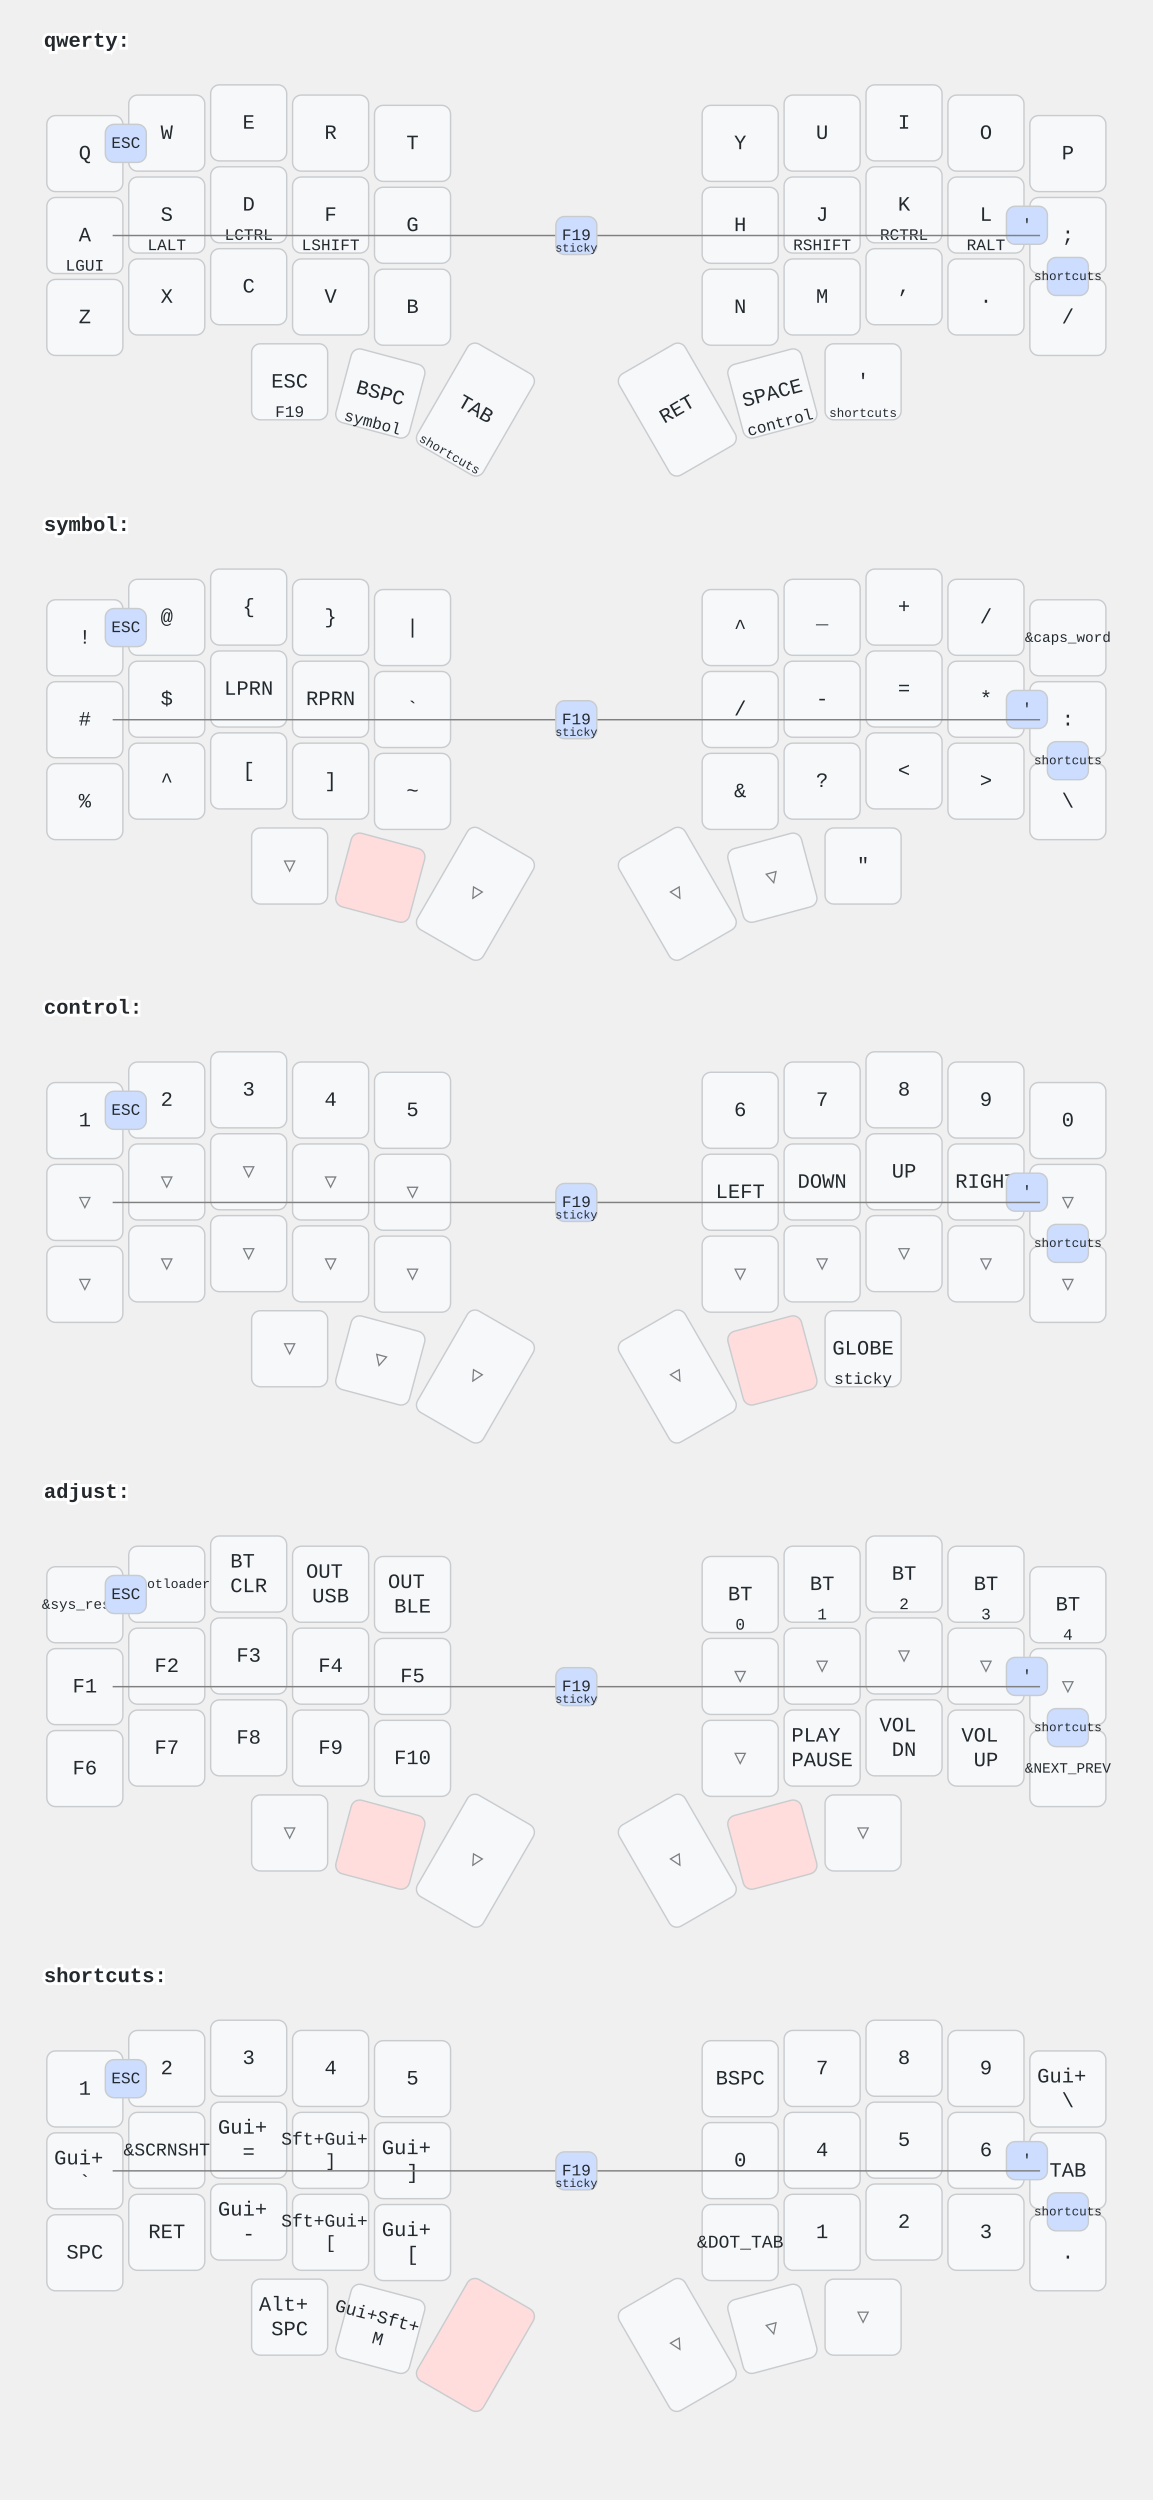
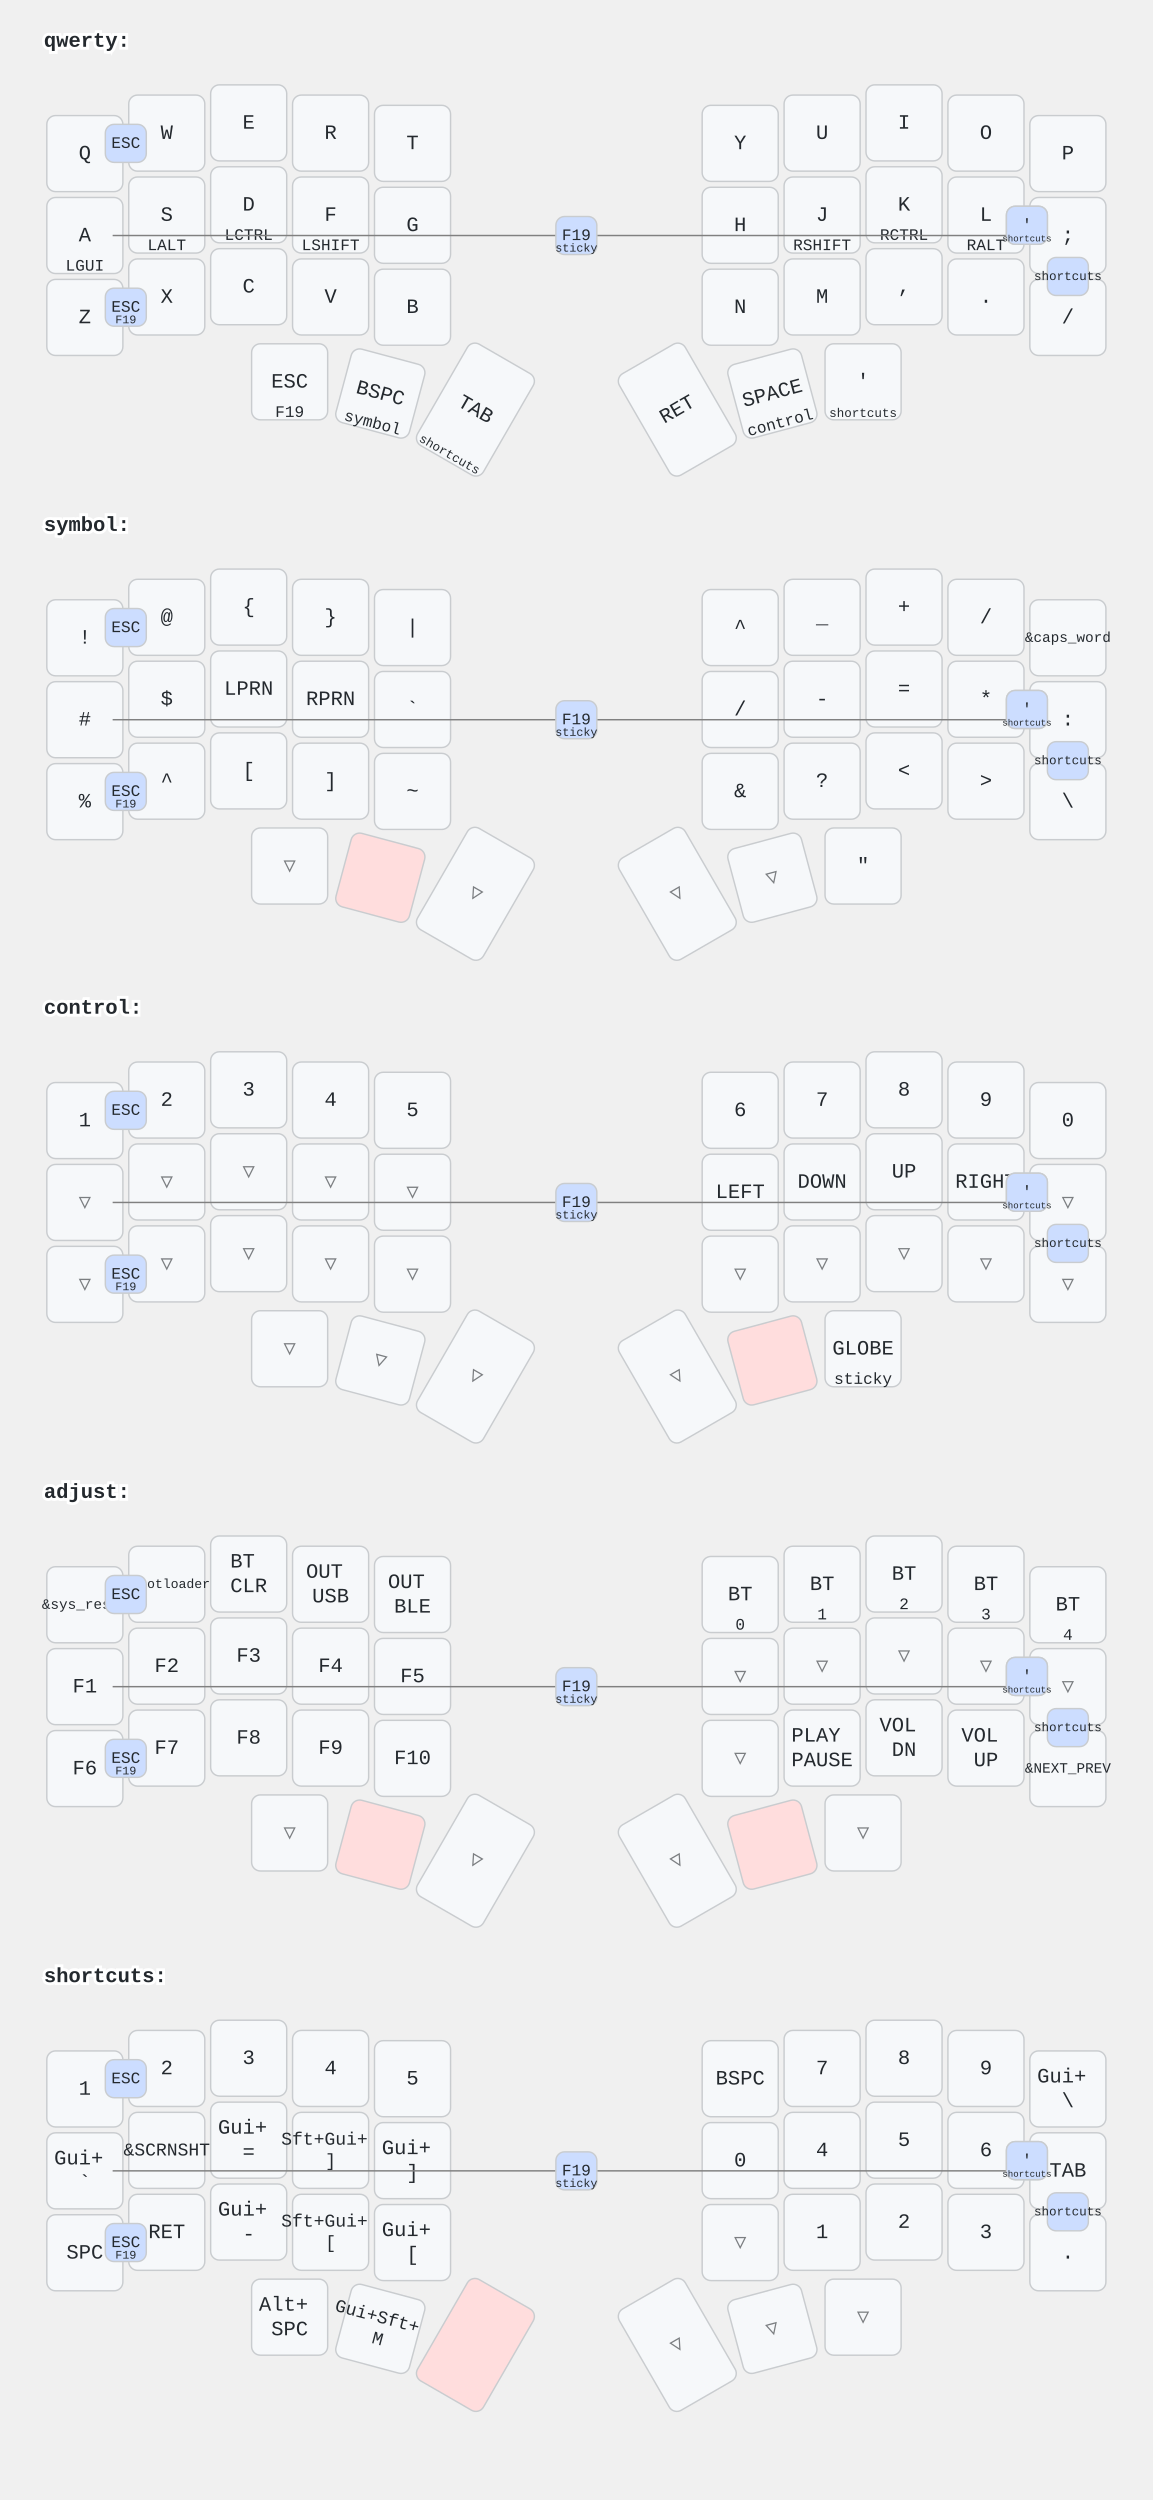
<svg xmlns="http://www.w3.org/2000/svg" width="788" height="1709" viewBox="0 0 788 1709" class="keymap">
  <style>/* inherit to force styles through use tags */
svg path {
    fill: inherit;
}

/* font and background color specifications */
svg.keymap {
    font-family: SFMono-Regular,Consolas,Liberation Mono,Menlo,monospace;
    font-size: 14px;
    font-kerning: normal;
    text-rendering: optimizeLegibility;
    fill: #24292e;
}

/* default key styling */
rect.key {
    fill: #f6f8fa;
}

rect.key, rect.combo {
    stroke: #c9cccf;
    stroke-width: 1;
}

/* default key side styling, only used is draw_key_sides is set */
rect.side {
    filter: brightness(90%);
}

/* color accent for combo boxes */
rect.combo, rect.combo-separate {
    fill: #cdf;
}

/* color accent for held keys */
rect.held, rect.combo.held {
    fill: #fdd;
}

/* color accent for ghost (optional) keys */
rect.ghost, rect.combo.ghost {
    stroke-dasharray: 4, 4;
    stroke-width: 2;
}

text {
    text-anchor: middle;
    dominant-baseline: middle;
}

/* styling for layer labels */
text.label {
    font-weight: bold;
    text-anchor: start;
    stroke: white;
    stroke-width: 4;
    paint-order: stroke;
}

/* styling for optional footer */
text.footer {
    text-anchor: end;
    dominant-baseline: auto;
    stroke: white;
    stroke-width: 4;
    paint-order: stroke;
}

/* styling for combo tap, and key hold/shifted label text */
text.combo, text.hold, text.shifted {
    font-size: 11px;
}

text.hold {
    text-anchor: middle;
    dominant-baseline: auto;
}

text.shifted {
    text-anchor: middle;
    dominant-baseline: hanging;
}

/* styling for hold/shifted label text in combo box */
text.combo.hold, text.combo.shifted {
    font-size: 8px;
}

/* lighter symbol for transparent keys */
text.trans {
    fill: #7b7e81;
}

/* styling for combo dendrons */
path.combo {
    stroke-width: 1;
    stroke: gray;
    fill: none;
}

/* Start Tabler Icons Cleanup */
/* cannot use height/width with glyphs */
.icon-tabler &gt; path {
    fill: inherit;
    stroke: inherit;
    stroke-width: 2;
}
/* hide tabler's default box */
.icon-tabler &gt; path[stroke="none"][fill="none"] {
    visibility: hidden;
}
/* End Tabler Icons Cleanup */
</style>
  <g transform="translate(30, 0)" class="layer-qwerty">
    <text x="0" y="28" class="label">qwerty:</text>
    <g transform="translate(0, 56)">
      <g transform="translate(28, 49)" class="key keypos-0">
        <rect rx="6" ry="6" x="-26" y="-26" width="52" height="52" class="key" />
        <text x="0" y="0" class="key tap">Q</text>
      </g>
      <g transform="translate(84, 35)" class="key keypos-1">
        <rect rx="6" ry="6" x="-26" y="-26" width="52" height="52" class="key" />
        <text x="0" y="0" class="key tap">W</text>
      </g>
      <g transform="translate(140, 28)" class="key keypos-2">
        <rect rx="6" ry="6" x="-26" y="-26" width="52" height="52" class="key" />
        <text x="0" y="0" class="key tap">E</text>
      </g>
      <g transform="translate(196, 35)" class="key keypos-3">
        <rect rx="6" ry="6" x="-26" y="-26" width="52" height="52" class="key" />
        <text x="0" y="0" class="key tap">R</text>
      </g>
      <g transform="translate(252, 42)" class="key keypos-4">
        <rect rx="6" ry="6" x="-26" y="-26" width="52" height="52" class="key" />
        <text x="0" y="0" class="key tap">T</text>
      </g>
      <g transform="translate(476, 42)" class="key keypos-5">
        <rect rx="6" ry="6" x="-26" y="-26" width="52" height="52" class="key" />
        <text x="0" y="0" class="key tap">Y</text>
      </g>
      <g transform="translate(532, 35)" class="key keypos-6">
        <rect rx="6" ry="6" x="-26" y="-26" width="52" height="52" class="key" />
        <text x="0" y="0" class="key tap">U</text>
      </g>
      <g transform="translate(588, 28)" class="key keypos-7">
        <rect rx="6" ry="6" x="-26" y="-26" width="52" height="52" class="key" />
        <text x="0" y="0" class="key tap">I</text>
      </g>
      <g transform="translate(644, 35)" class="key keypos-8">
        <rect rx="6" ry="6" x="-26" y="-26" width="52" height="52" class="key" />
        <text x="0" y="0" class="key tap">O</text>
      </g>
      <g transform="translate(700, 49)" class="key keypos-9">
        <rect rx="6" ry="6" x="-26" y="-26" width="52" height="52" class="key" />
        <text x="0" y="0" class="key tap">P</text>
      </g>
      <g transform="translate(28, 105)" class="key keypos-10">
        <rect rx="6" ry="6" x="-26" y="-26" width="52" height="52" class="key" />
        <text x="0" y="0" class="key tap">A</text>
        <text x="0" y="24" class="key hold">LGUI</text>
      </g>
      <g transform="translate(84, 91)" class="key keypos-11">
        <rect rx="6" ry="6" x="-26" y="-26" width="52" height="52" class="key" />
        <text x="0" y="0" class="key tap">S</text>
        <text x="0" y="24" class="key hold">LALT</text>
      </g>
      <g transform="translate(140, 84)" class="key keypos-12">
        <rect rx="6" ry="6" x="-26" y="-26" width="52" height="52" class="key" />
        <text x="0" y="0" class="key tap">D</text>
        <text x="0" y="24" class="key hold">LCTRL</text>
      </g>
      <g transform="translate(196, 91)" class="key keypos-13">
        <rect rx="6" ry="6" x="-26" y="-26" width="52" height="52" class="key" />
        <text x="0" y="0" class="key tap">F</text>
        <text x="0" y="24" class="key hold">LSHIFT</text>
      </g>
      <g transform="translate(252, 98)" class="key keypos-14">
        <rect rx="6" ry="6" x="-26" y="-26" width="52" height="52" class="key" />
        <text x="0" y="0" class="key tap">G</text>
      </g>
      <g transform="translate(476, 98)" class="key keypos-15">
        <rect rx="6" ry="6" x="-26" y="-26" width="52" height="52" class="key" />
        <text x="0" y="0" class="key tap">H</text>
      </g>
      <g transform="translate(532, 91)" class="key keypos-16">
        <rect rx="6" ry="6" x="-26" y="-26" width="52" height="52" class="key" />
        <text x="0" y="0" class="key tap">J</text>
        <text x="0" y="24" class="key hold">RSHIFT</text>
      </g>
      <g transform="translate(588, 84)" class="key keypos-17">
        <rect rx="6" ry="6" x="-26" y="-26" width="52" height="52" class="key" />
        <text x="0" y="0" class="key tap">K</text>
        <text x="0" y="24" class="key hold">RCTRL</text>
      </g>
      <g transform="translate(644, 91)" class="key keypos-18">
        <rect rx="6" ry="6" x="-26" y="-26" width="52" height="52" class="key" />
        <text x="0" y="0" class="key tap">L</text>
        <text x="0" y="24" class="key hold">RALT</text>
      </g>
      <g transform="translate(700, 105)" class="key keypos-19">
        <rect rx="6" ry="6" x="-26" y="-26" width="52" height="52" class="key" />
        <text x="0" y="0" class="key tap">;</text>
        <text x="0" y="24" class="key hold">RGUI</text>
      </g>
      <g transform="translate(28, 161)" class="key keypos-20">
        <rect rx="6" ry="6" x="-26" y="-26" width="52" height="52" class="key" />
        <text x="0" y="0" class="key tap">Z</text>
      </g>
      <g transform="translate(84, 147)" class="key keypos-21">
        <rect rx="6" ry="6" x="-26" y="-26" width="52" height="52" class="key" />
        <text x="0" y="0" class="key tap">X</text>
      </g>
      <g transform="translate(140, 140)" class="key keypos-22">
        <rect rx="6" ry="6" x="-26" y="-26" width="52" height="52" class="key" />
        <text x="0" y="0" class="key tap">C</text>
      </g>
      <g transform="translate(196, 147)" class="key keypos-23">
        <rect rx="6" ry="6" x="-26" y="-26" width="52" height="52" class="key" />
        <text x="0" y="0" class="key tap">V</text>
      </g>
      <g transform="translate(252, 154)" class="key keypos-24">
        <rect rx="6" ry="6" x="-26" y="-26" width="52" height="52" class="key" />
        <text x="0" y="0" class="key tap">B</text>
      </g>
      <g transform="translate(476, 154)" class="key keypos-25">
        <rect rx="6" ry="6" x="-26" y="-26" width="52" height="52" class="key" />
        <text x="0" y="0" class="key tap">N</text>
      </g>
      <g transform="translate(532, 147)" class="key keypos-26">
        <rect rx="6" ry="6" x="-26" y="-26" width="52" height="52" class="key" />
        <text x="0" y="0" class="key tap">M</text>
      </g>
      <g transform="translate(588, 140)" class="key keypos-27">
        <rect rx="6" ry="6" x="-26" y="-26" width="52" height="52" class="key" />
        <text x="0" y="0" class="key tap">,</text>
      </g>
      <g transform="translate(644, 147)" class="key keypos-28">
        <rect rx="6" ry="6" x="-26" y="-26" width="52" height="52" class="key" />
        <text x="0" y="0" class="key tap">.</text>
      </g>
      <g transform="translate(700, 161)" class="key keypos-29">
        <rect rx="6" ry="6" x="-26" y="-26" width="52" height="52" class="key" />
        <text x="0" y="0" class="key tap">/</text>
      </g>
      <g transform="translate(168, 205)" class="key keypos-30">
        <rect rx="6" ry="6" x="-26" y="-26" width="52" height="52" class="key" />
        <text x="0" y="0" class="key tap">ESC</text>
        <text x="0" y="24" class="key hold">F19</text>
      </g>
      <g transform="translate(230, 213) rotate(15.0)" class="key keypos-31">
        <rect rx="6" ry="6" x="-26" y="-26" width="52" height="52" class="key" />
        <text x="0" y="0" class="key tap">BSPC</text>
        <text x="0" y="24" class="key hold">symbol</text>
      </g>
      <g transform="translate(295, 224) rotate(30.0)" class="key keypos-32">
        <rect rx="6" ry="6" x="-26" y="-40" width="52" height="80" class="key" />
        <text x="0" y="0" class="key tap">TAB</text>
        <text x="0" y="38" class="key hold">
          <tspan style="font-size: 78%">shortcuts</tspan>
        </text>
      </g>
      <g transform="translate(433, 224) rotate(-30.0)" class="key keypos-33">
        <rect rx="6" ry="6" x="-26" y="-40" width="52" height="80" class="key" />
        <text x="0" y="0" class="key tap">RET</text>
      </g>
      <g transform="translate(498, 213) rotate(-15.0)" class="key keypos-34">
        <rect rx="6" ry="6" x="-26" y="-26" width="52" height="52" class="key" />
        <text x="0" y="0" class="key tap">SPACE</text>
        <text x="0" y="24" class="key hold">control</text>
      </g>
      <g transform="translate(560, 205)" class="key keypos-35">
        <rect rx="6" ry="6" x="-26" y="-26" width="52" height="52" class="key" />
        <text x="0" y="0" class="key tap">'</text>
        <text x="0" y="24" class="key hold">
          <tspan style="font-size: 78%">shortcuts</tspan>
        </text>
      </g>
      <g class="combo combopos-0">
        <rect rx="6" ry="6" x="42" y="29" width="28" height="26" class="combo" />
        <text x="56" y="42" class="combo tap">ESC</text>
      </g>
      <g class="combo combopos-1">
        <rect rx="6" ry="6" x="658" y="85" width="28" height="26" class="combo" />
        <text x="672" y="98" class="combo tap">'</text>
      </g>
      <g class="combo combopos-2">
        <path d="M364,105 l-317,0" class="combo" />
        <path d="M364,105 l317,0" class="combo" />
        <rect rx="6" ry="6" x="350" y="92" width="28" height="26" class="combo" />
        <text x="364" y="105" class="combo tap">F19</text>
        <text x="364" y="116" class="combo hold">sticky</text>
      </g>
      <g class="combo combopos-3">
        <rect rx="6" ry="6" x="686" y="120" width="28" height="26" class="combo" />
        <text x="700" y="133" class="combo tap">
          <tspan style="font-size: 78%">shortcuts</tspan>
        </text>
      </g>
+       <g class="combo combopos-4">
+         <rect rx="6" ry="6" x="42" y="141" width="28" height="26" class="combo" />
+         <text x="56" y="154" class="combo tap">ESC</text>
+         <text x="56" y="165" class="combo hold">F19</text>
+       </g>
+       <g class="combo combopos-5">
+         <rect rx="6" ry="6" x="658" y="85" width="28" height="26" class="combo" />
+         <text x="672" y="98" class="combo tap">'</text>
+         <text x="672" y="109" class="combo hold">
+           <tspan style="font-size: 78%">shortcuts</tspan>
+         </text>
+       </g>
    </g>
  </g>
  <g transform="translate(30, 331)" class="layer-symbol">
    <text x="0" y="28" class="label">symbol:</text>
    <g transform="translate(0, 56)">
      <g transform="translate(28, 49)" class="key keypos-0">
        <rect rx="6" ry="6" x="-26" y="-26" width="52" height="52" class="key" />
        <text x="0" y="0" class="key tap">!</text>
      </g>
      <g transform="translate(84, 35)" class="key keypos-1">
        <rect rx="6" ry="6" x="-26" y="-26" width="52" height="52" class="key" />
        <text x="0" y="0" class="key tap">@</text>
      </g>
      <g transform="translate(140, 28)" class="key keypos-2">
        <rect rx="6" ry="6" x="-26" y="-26" width="52" height="52" class="key" />
        <text x="0" y="0" class="key tap">{</text>
      </g>
      <g transform="translate(196, 35)" class="key keypos-3">
        <rect rx="6" ry="6" x="-26" y="-26" width="52" height="52" class="key" />
        <text x="0" y="0" class="key tap">}</text>
      </g>
      <g transform="translate(252, 42)" class="key keypos-4">
        <rect rx="6" ry="6" x="-26" y="-26" width="52" height="52" class="key" />
        <text x="0" y="0" class="key tap">|</text>
      </g>
      <g transform="translate(476, 42)" class="key keypos-5">
        <rect rx="6" ry="6" x="-26" y="-26" width="52" height="52" class="key" />
        <text x="0" y="0" class="key tap">^</text>
      </g>
      <g transform="translate(532, 35)" class="key keypos-6">
        <rect rx="6" ry="6" x="-26" y="-26" width="52" height="52" class="key" />
        <text x="0" y="0" class="key tap">_</text>
      </g>
      <g transform="translate(588, 28)" class="key keypos-7">
        <rect rx="6" ry="6" x="-26" y="-26" width="52" height="52" class="key" />
        <text x="0" y="0" class="key tap">+</text>
      </g>
      <g transform="translate(644, 35)" class="key keypos-8">
        <rect rx="6" ry="6" x="-26" y="-26" width="52" height="52" class="key" />
        <text x="0" y="0" class="key tap">/</text>
      </g>
      <g transform="translate(700, 49)" class="key keypos-9">
        <rect rx="6" ry="6" x="-26" y="-26" width="52" height="52" class="key" />
        <text x="0" y="0" class="key tap">
          <tspan style="font-size: 70%">&amp;caps_word</tspan>
        </text>
      </g>
      <g transform="translate(28, 105)" class="key keypos-10">
        <rect rx="6" ry="6" x="-26" y="-26" width="52" height="52" class="key" />
        <text x="0" y="0" class="key tap">#</text>
      </g>
      <g transform="translate(84, 91)" class="key keypos-11">
        <rect rx="6" ry="6" x="-26" y="-26" width="52" height="52" class="key" />
        <text x="0" y="0" class="key tap">$</text>
      </g>
      <g transform="translate(140, 84)" class="key keypos-12">
        <rect rx="6" ry="6" x="-26" y="-26" width="52" height="52" class="key" />
        <text x="0" y="0" class="key tap">LPRN</text>
      </g>
      <g transform="translate(196, 91)" class="key keypos-13">
        <rect rx="6" ry="6" x="-26" y="-26" width="52" height="52" class="key" />
        <text x="0" y="0" class="key tap">RPRN</text>
      </g>
      <g transform="translate(252, 98)" class="key keypos-14">
        <rect rx="6" ry="6" x="-26" y="-26" width="52" height="52" class="key" />
        <text x="0" y="0" class="key tap">`</text>
      </g>
      <g transform="translate(476, 98)" class="key keypos-15">
        <rect rx="6" ry="6" x="-26" y="-26" width="52" height="52" class="key" />
        <text x="0" y="0" class="key tap">/</text>
      </g>
      <g transform="translate(532, 91)" class="key keypos-16">
        <rect rx="6" ry="6" x="-26" y="-26" width="52" height="52" class="key" />
        <text x="0" y="0" class="key tap">-</text>
      </g>
      <g transform="translate(588, 84)" class="key keypos-17">
        <rect rx="6" ry="6" x="-26" y="-26" width="52" height="52" class="key" />
        <text x="0" y="0" class="key tap">=</text>
      </g>
      <g transform="translate(644, 91)" class="key keypos-18">
        <rect rx="6" ry="6" x="-26" y="-26" width="52" height="52" class="key" />
        <text x="0" y="0" class="key tap">*</text>
      </g>
      <g transform="translate(700, 105)" class="key keypos-19">
        <rect rx="6" ry="6" x="-26" y="-26" width="52" height="52" class="key" />
        <text x="0" y="0" class="key tap">:</text>
      </g>
      <g transform="translate(28, 161)" class="key keypos-20">
        <rect rx="6" ry="6" x="-26" y="-26" width="52" height="52" class="key" />
        <text x="0" y="0" class="key tap">%</text>
      </g>
      <g transform="translate(84, 147)" class="key keypos-21">
        <rect rx="6" ry="6" x="-26" y="-26" width="52" height="52" class="key" />
        <text x="0" y="0" class="key tap">^</text>
      </g>
      <g transform="translate(140, 140)" class="key keypos-22">
        <rect rx="6" ry="6" x="-26" y="-26" width="52" height="52" class="key" />
        <text x="0" y="0" class="key tap">[</text>
      </g>
      <g transform="translate(196, 147)" class="key keypos-23">
        <rect rx="6" ry="6" x="-26" y="-26" width="52" height="52" class="key" />
        <text x="0" y="0" class="key tap">]</text>
      </g>
      <g transform="translate(252, 154)" class="key keypos-24">
        <rect rx="6" ry="6" x="-26" y="-26" width="52" height="52" class="key" />
        <text x="0" y="0" class="key tap">~</text>
      </g>
      <g transform="translate(476, 154)" class="key keypos-25">
        <rect rx="6" ry="6" x="-26" y="-26" width="52" height="52" class="key" />
        <text x="0" y="0" class="key tap">&amp;</text>
      </g>
      <g transform="translate(532, 147)" class="key keypos-26">
        <rect rx="6" ry="6" x="-26" y="-26" width="52" height="52" class="key" />
        <text x="0" y="0" class="key tap">?</text>
      </g>
      <g transform="translate(588, 140)" class="key keypos-27">
        <rect rx="6" ry="6" x="-26" y="-26" width="52" height="52" class="key" />
        <text x="0" y="0" class="key tap">&lt;</text>
      </g>
      <g transform="translate(644, 147)" class="key keypos-28">
        <rect rx="6" ry="6" x="-26" y="-26" width="52" height="52" class="key" />
        <text x="0" y="0" class="key tap">&gt;</text>
      </g>
      <g transform="translate(700, 161)" class="key keypos-29">
        <rect rx="6" ry="6" x="-26" y="-26" width="52" height="52" class="key" />
        <text x="0" y="0" class="key tap">\</text>
      </g>
      <g transform="translate(168, 205)" class="key trans keypos-30">
        <rect rx="6" ry="6" x="-26" y="-26" width="52" height="52" class="key trans" />
        <text x="0" y="0" class="key trans tap">▽</text>
      </g>
      <g transform="translate(230, 213) rotate(15.0)" class="key held keypos-31">
        <rect rx="6" ry="6" x="-26" y="-26" width="52" height="52" class="key held" />
      </g>
      <g transform="translate(295, 224) rotate(30.0)" class="key trans keypos-32">
        <rect rx="6" ry="6" x="-26" y="-40" width="52" height="80" class="key trans" />
        <text x="0" y="0" class="key trans tap">▽</text>
      </g>
      <g transform="translate(433, 224) rotate(-30.0)" class="key trans keypos-33">
        <rect rx="6" ry="6" x="-26" y="-40" width="52" height="80" class="key trans" />
        <text x="0" y="0" class="key trans tap">▽</text>
      </g>
      <g transform="translate(498, 213) rotate(-15.0)" class="key trans keypos-34">
        <rect rx="6" ry="6" x="-26" y="-26" width="52" height="52" class="key trans" />
        <text x="0" y="0" class="key trans tap">▽</text>
      </g>
      <g transform="translate(560, 205)" class="key keypos-35">
        <rect rx="6" ry="6" x="-26" y="-26" width="52" height="52" class="key" />
        <text x="0" y="0" class="key tap">"</text>
      </g>
      <g class="combo combopos-0">
        <rect rx="6" ry="6" x="42" y="29" width="28" height="26" class="combo" />
        <text x="56" y="42" class="combo tap">ESC</text>
      </g>
      <g class="combo combopos-1">
        <rect rx="6" ry="6" x="658" y="85" width="28" height="26" class="combo" />
        <text x="672" y="98" class="combo tap">'</text>
      </g>
      <g class="combo combopos-2">
        <path d="M364,105 l-317,0" class="combo" />
        <path d="M364,105 l317,0" class="combo" />
        <rect rx="6" ry="6" x="350" y="92" width="28" height="26" class="combo" />
        <text x="364" y="105" class="combo tap">F19</text>
        <text x="364" y="116" class="combo hold">sticky</text>
      </g>
      <g class="combo combopos-3">
        <rect rx="6" ry="6" x="686" y="120" width="28" height="26" class="combo" />
        <text x="700" y="133" class="combo tap">
          <tspan style="font-size: 78%">shortcuts</tspan>
        </text>
      </g>
+       <g class="combo combopos-4">
+         <rect rx="6" ry="6" x="42" y="141" width="28" height="26" class="combo" />
+         <text x="56" y="154" class="combo tap">ESC</text>
+         <text x="56" y="165" class="combo hold">F19</text>
+       </g>
+       <g class="combo combopos-5">
+         <rect rx="6" ry="6" x="658" y="85" width="28" height="26" class="combo" />
+         <text x="672" y="98" class="combo tap">'</text>
+         <text x="672" y="109" class="combo hold">
+           <tspan style="font-size: 78%">shortcuts</tspan>
+         </text>
+       </g>
    </g>
  </g>
  <g transform="translate(30, 661)" class="layer-control">
    <text x="0" y="28" class="label">control:</text>
    <g transform="translate(0, 56)">
      <g transform="translate(28, 49)" class="key keypos-0">
        <rect rx="6" ry="6" x="-26" y="-26" width="52" height="52" class="key" />
        <text x="0" y="0" class="key tap">1</text>
      </g>
      <g transform="translate(84, 35)" class="key keypos-1">
        <rect rx="6" ry="6" x="-26" y="-26" width="52" height="52" class="key" />
        <text x="0" y="0" class="key tap">2</text>
      </g>
      <g transform="translate(140, 28)" class="key keypos-2">
        <rect rx="6" ry="6" x="-26" y="-26" width="52" height="52" class="key" />
        <text x="0" y="0" class="key tap">3</text>
      </g>
      <g transform="translate(196, 35)" class="key keypos-3">
        <rect rx="6" ry="6" x="-26" y="-26" width="52" height="52" class="key" />
        <text x="0" y="0" class="key tap">4</text>
      </g>
      <g transform="translate(252, 42)" class="key keypos-4">
        <rect rx="6" ry="6" x="-26" y="-26" width="52" height="52" class="key" />
        <text x="0" y="0" class="key tap">5</text>
      </g>
      <g transform="translate(476, 42)" class="key keypos-5">
        <rect rx="6" ry="6" x="-26" y="-26" width="52" height="52" class="key" />
        <text x="0" y="0" class="key tap">6</text>
      </g>
      <g transform="translate(532, 35)" class="key keypos-6">
        <rect rx="6" ry="6" x="-26" y="-26" width="52" height="52" class="key" />
        <text x="0" y="0" class="key tap">7</text>
      </g>
      <g transform="translate(588, 28)" class="key keypos-7">
        <rect rx="6" ry="6" x="-26" y="-26" width="52" height="52" class="key" />
        <text x="0" y="0" class="key tap">8</text>
      </g>
      <g transform="translate(644, 35)" class="key keypos-8">
        <rect rx="6" ry="6" x="-26" y="-26" width="52" height="52" class="key" />
        <text x="0" y="0" class="key tap">9</text>
      </g>
      <g transform="translate(700, 49)" class="key keypos-9">
        <rect rx="6" ry="6" x="-26" y="-26" width="52" height="52" class="key" />
        <text x="0" y="0" class="key tap">0</text>
      </g>
      <g transform="translate(28, 105)" class="key trans keypos-10">
        <rect rx="6" ry="6" x="-26" y="-26" width="52" height="52" class="key trans" />
        <text x="0" y="0" class="key trans tap">▽</text>
      </g>
      <g transform="translate(84, 91)" class="key trans keypos-11">
        <rect rx="6" ry="6" x="-26" y="-26" width="52" height="52" class="key trans" />
        <text x="0" y="0" class="key trans tap">▽</text>
      </g>
      <g transform="translate(140, 84)" class="key trans keypos-12">
        <rect rx="6" ry="6" x="-26" y="-26" width="52" height="52" class="key trans" />
        <text x="0" y="0" class="key trans tap">▽</text>
      </g>
      <g transform="translate(196, 91)" class="key trans keypos-13">
        <rect rx="6" ry="6" x="-26" y="-26" width="52" height="52" class="key trans" />
        <text x="0" y="0" class="key trans tap">▽</text>
      </g>
      <g transform="translate(252, 98)" class="key trans keypos-14">
        <rect rx="6" ry="6" x="-26" y="-26" width="52" height="52" class="key trans" />
        <text x="0" y="0" class="key trans tap">▽</text>
      </g>
      <g transform="translate(476, 98)" class="key keypos-15">
        <rect rx="6" ry="6" x="-26" y="-26" width="52" height="52" class="key" />
        <text x="0" y="0" class="key tap">LEFT</text>
      </g>
      <g transform="translate(532, 91)" class="key keypos-16">
        <rect rx="6" ry="6" x="-26" y="-26" width="52" height="52" class="key" />
        <text x="0" y="0" class="key tap">DOWN</text>
      </g>
      <g transform="translate(588, 84)" class="key keypos-17">
        <rect rx="6" ry="6" x="-26" y="-26" width="52" height="52" class="key" />
        <text x="0" y="0" class="key tap">UP</text>
      </g>
      <g transform="translate(644, 91)" class="key keypos-18">
        <rect rx="6" ry="6" x="-26" y="-26" width="52" height="52" class="key" />
        <text x="0" y="0" class="key tap">RIGHT</text>
      </g>
      <g transform="translate(700, 105)" class="key trans keypos-19">
        <rect rx="6" ry="6" x="-26" y="-26" width="52" height="52" class="key trans" />
        <text x="0" y="0" class="key trans tap">▽</text>
      </g>
      <g transform="translate(28, 161)" class="key trans keypos-20">
        <rect rx="6" ry="6" x="-26" y="-26" width="52" height="52" class="key trans" />
        <text x="0" y="0" class="key trans tap">▽</text>
      </g>
      <g transform="translate(84, 147)" class="key trans keypos-21">
        <rect rx="6" ry="6" x="-26" y="-26" width="52" height="52" class="key trans" />
        <text x="0" y="0" class="key trans tap">▽</text>
      </g>
      <g transform="translate(140, 140)" class="key trans keypos-22">
        <rect rx="6" ry="6" x="-26" y="-26" width="52" height="52" class="key trans" />
        <text x="0" y="0" class="key trans tap">▽</text>
      </g>
      <g transform="translate(196, 147)" class="key trans keypos-23">
        <rect rx="6" ry="6" x="-26" y="-26" width="52" height="52" class="key trans" />
        <text x="0" y="0" class="key trans tap">▽</text>
      </g>
      <g transform="translate(252, 154)" class="key trans keypos-24">
        <rect rx="6" ry="6" x="-26" y="-26" width="52" height="52" class="key trans" />
        <text x="0" y="0" class="key trans tap">▽</text>
      </g>
      <g transform="translate(476, 154)" class="key trans keypos-25">
        <rect rx="6" ry="6" x="-26" y="-26" width="52" height="52" class="key trans" />
        <text x="0" y="0" class="key trans tap">▽</text>
      </g>
      <g transform="translate(532, 147)" class="key trans keypos-26">
        <rect rx="6" ry="6" x="-26" y="-26" width="52" height="52" class="key trans" />
        <text x="0" y="0" class="key trans tap">▽</text>
      </g>
      <g transform="translate(588, 140)" class="key trans keypos-27">
        <rect rx="6" ry="6" x="-26" y="-26" width="52" height="52" class="key trans" />
        <text x="0" y="0" class="key trans tap">▽</text>
      </g>
      <g transform="translate(644, 147)" class="key trans keypos-28">
        <rect rx="6" ry="6" x="-26" y="-26" width="52" height="52" class="key trans" />
        <text x="0" y="0" class="key trans tap">▽</text>
      </g>
      <g transform="translate(700, 161)" class="key trans keypos-29">
        <rect rx="6" ry="6" x="-26" y="-26" width="52" height="52" class="key trans" />
        <text x="0" y="0" class="key trans tap">▽</text>
      </g>
      <g transform="translate(168, 205)" class="key trans keypos-30">
        <rect rx="6" ry="6" x="-26" y="-26" width="52" height="52" class="key trans" />
        <text x="0" y="0" class="key trans tap">▽</text>
      </g>
      <g transform="translate(230, 213) rotate(15.0)" class="key trans keypos-31">
        <rect rx="6" ry="6" x="-26" y="-26" width="52" height="52" class="key trans" />
        <text x="0" y="0" class="key trans tap">▽</text>
      </g>
      <g transform="translate(295, 224) rotate(30.0)" class="key trans keypos-32">
        <rect rx="6" ry="6" x="-26" y="-40" width="52" height="80" class="key trans" />
        <text x="0" y="0" class="key trans tap">▽</text>
      </g>
      <g transform="translate(433, 224) rotate(-30.0)" class="key trans keypos-33">
        <rect rx="6" ry="6" x="-26" y="-40" width="52" height="80" class="key trans" />
        <text x="0" y="0" class="key trans tap">▽</text>
      </g>
      <g transform="translate(498, 213) rotate(-15.0)" class="key held keypos-34">
        <rect rx="6" ry="6" x="-26" y="-26" width="52" height="52" class="key held" />
      </g>
      <g transform="translate(560, 205)" class="key keypos-35">
        <rect rx="6" ry="6" x="-26" y="-26" width="52" height="52" class="key" />
        <text x="0" y="0" class="key tap">GLOBE</text>
        <text x="0" y="24" class="key hold">sticky</text>
      </g>
      <g class="combo combopos-0">
        <rect rx="6" ry="6" x="42" y="29" width="28" height="26" class="combo" />
        <text x="56" y="42" class="combo tap">ESC</text>
      </g>
      <g class="combo combopos-1">
        <rect rx="6" ry="6" x="658" y="85" width="28" height="26" class="combo" />
        <text x="672" y="98" class="combo tap">'</text>
      </g>
      <g class="combo combopos-2">
        <path d="M364,105 l-317,0" class="combo" />
        <path d="M364,105 l317,0" class="combo" />
        <rect rx="6" ry="6" x="350" y="92" width="28" height="26" class="combo" />
        <text x="364" y="105" class="combo tap">F19</text>
        <text x="364" y="116" class="combo hold">sticky</text>
      </g>
      <g class="combo combopos-3">
        <rect rx="6" ry="6" x="686" y="120" width="28" height="26" class="combo" />
        <text x="700" y="133" class="combo tap">
          <tspan style="font-size: 78%">shortcuts</tspan>
        </text>
      </g>
+       <g class="combo combopos-4">
+         <rect rx="6" ry="6" x="42" y="141" width="28" height="26" class="combo" />
+         <text x="56" y="154" class="combo tap">ESC</text>
+         <text x="56" y="165" class="combo hold">F19</text>
+       </g>
+       <g class="combo combopos-5">
+         <rect rx="6" ry="6" x="658" y="85" width="28" height="26" class="combo" />
+         <text x="672" y="98" class="combo tap">'</text>
+         <text x="672" y="109" class="combo hold">
+           <tspan style="font-size: 78%">shortcuts</tspan>
+         </text>
+       </g>
    </g>
  </g>
  <g transform="translate(30, 992)" class="layer-adjust">
    <text x="0" y="28" class="label">adjust:</text>
    <g transform="translate(0, 56)">
      <g transform="translate(28, 49)" class="key keypos-0">
        <rect rx="6" ry="6" x="-26" y="-26" width="52" height="52" class="key" />
        <text x="0" y="0" class="key tap">
          <tspan style="font-size: 70%">&amp;sys_reset</tspan>
        </text>
      </g>
      <g transform="translate(84, 35)" class="key keypos-1">
        <rect rx="6" ry="6" x="-26" y="-26" width="52" height="52" class="key" />
        <text x="0" y="0" class="key tap">
          <tspan style="font-size: 64%">&amp;bootloader</tspan>
        </text>
      </g>
      <g transform="translate(140, 28)" class="key keypos-2">
        <rect rx="6" ry="6" x="-26" y="-26" width="52" height="52" class="key" />
        <text x="0" y="0" class="key tap">
          <tspan x="0" dy="-0.6em">BT</tspan>
          <tspan x="0" dy="1.2em">CLR</tspan>
        </text>
      </g>
      <g transform="translate(196, 35)" class="key keypos-3">
        <rect rx="6" ry="6" x="-26" y="-26" width="52" height="52" class="key" />
        <text x="0" y="0" class="key tap">
          <tspan x="0" dy="-0.6em">OUT</tspan>
          <tspan x="0" dy="1.2em">USB</tspan>
        </text>
      </g>
      <g transform="translate(252, 42)" class="key keypos-4">
        <rect rx="6" ry="6" x="-26" y="-26" width="52" height="52" class="key" />
        <text x="0" y="0" class="key tap">
          <tspan x="0" dy="-0.6em">OUT</tspan>
          <tspan x="0" dy="1.2em">BLE</tspan>
        </text>
      </g>
      <g transform="translate(476, 42)" class="key keypos-5">
        <rect rx="6" ry="6" x="-26" y="-26" width="52" height="52" class="key" />
        <text x="0" y="0" class="key tap">BT</text>
        <text x="0" y="24" class="key hold">0</text>
      </g>
      <g transform="translate(532, 35)" class="key keypos-6">
        <rect rx="6" ry="6" x="-26" y="-26" width="52" height="52" class="key" />
        <text x="0" y="0" class="key tap">BT</text>
        <text x="0" y="24" class="key hold">1</text>
      </g>
      <g transform="translate(588, 28)" class="key keypos-7">
        <rect rx="6" ry="6" x="-26" y="-26" width="52" height="52" class="key" />
        <text x="0" y="0" class="key tap">BT</text>
        <text x="0" y="24" class="key hold">2</text>
      </g>
      <g transform="translate(644, 35)" class="key keypos-8">
        <rect rx="6" ry="6" x="-26" y="-26" width="52" height="52" class="key" />
        <text x="0" y="0" class="key tap">BT</text>
        <text x="0" y="24" class="key hold">3</text>
      </g>
      <g transform="translate(700, 49)" class="key keypos-9">
        <rect rx="6" ry="6" x="-26" y="-26" width="52" height="52" class="key" />
        <text x="0" y="0" class="key tap">BT</text>
        <text x="0" y="24" class="key hold">4</text>
      </g>
      <g transform="translate(28, 105)" class="key keypos-10">
        <rect rx="6" ry="6" x="-26" y="-26" width="52" height="52" class="key" />
        <text x="0" y="0" class="key tap">F1</text>
      </g>
      <g transform="translate(84, 91)" class="key keypos-11">
        <rect rx="6" ry="6" x="-26" y="-26" width="52" height="52" class="key" />
        <text x="0" y="0" class="key tap">F2</text>
      </g>
      <g transform="translate(140, 84)" class="key keypos-12">
        <rect rx="6" ry="6" x="-26" y="-26" width="52" height="52" class="key" />
        <text x="0" y="0" class="key tap">F3</text>
      </g>
      <g transform="translate(196, 91)" class="key keypos-13">
        <rect rx="6" ry="6" x="-26" y="-26" width="52" height="52" class="key" />
        <text x="0" y="0" class="key tap">F4</text>
      </g>
      <g transform="translate(252, 98)" class="key keypos-14">
        <rect rx="6" ry="6" x="-26" y="-26" width="52" height="52" class="key" />
        <text x="0" y="0" class="key tap">F5</text>
      </g>
      <g transform="translate(476, 98)" class="key trans keypos-15">
        <rect rx="6" ry="6" x="-26" y="-26" width="52" height="52" class="key trans" />
        <text x="0" y="0" class="key trans tap">▽</text>
      </g>
      <g transform="translate(532, 91)" class="key trans keypos-16">
        <rect rx="6" ry="6" x="-26" y="-26" width="52" height="52" class="key trans" />
        <text x="0" y="0" class="key trans tap">▽</text>
      </g>
      <g transform="translate(588, 84)" class="key trans keypos-17">
        <rect rx="6" ry="6" x="-26" y="-26" width="52" height="52" class="key trans" />
        <text x="0" y="0" class="key trans tap">▽</text>
      </g>
      <g transform="translate(644, 91)" class="key trans keypos-18">
        <rect rx="6" ry="6" x="-26" y="-26" width="52" height="52" class="key trans" />
        <text x="0" y="0" class="key trans tap">▽</text>
      </g>
      <g transform="translate(700, 105)" class="key trans keypos-19">
        <rect rx="6" ry="6" x="-26" y="-26" width="52" height="52" class="key trans" />
        <text x="0" y="0" class="key trans tap">▽</text>
      </g>
      <g transform="translate(28, 161)" class="key keypos-20">
        <rect rx="6" ry="6" x="-26" y="-26" width="52" height="52" class="key" />
        <text x="0" y="0" class="key tap">F6</text>
      </g>
      <g transform="translate(84, 147)" class="key keypos-21">
        <rect rx="6" ry="6" x="-26" y="-26" width="52" height="52" class="key" />
        <text x="0" y="0" class="key tap">F7</text>
      </g>
      <g transform="translate(140, 140)" class="key keypos-22">
        <rect rx="6" ry="6" x="-26" y="-26" width="52" height="52" class="key" />
        <text x="0" y="0" class="key tap">F8</text>
      </g>
      <g transform="translate(196, 147)" class="key keypos-23">
        <rect rx="6" ry="6" x="-26" y="-26" width="52" height="52" class="key" />
        <text x="0" y="0" class="key tap">F9</text>
      </g>
      <g transform="translate(252, 154)" class="key keypos-24">
        <rect rx="6" ry="6" x="-26" y="-26" width="52" height="52" class="key" />
        <text x="0" y="0" class="key tap">F10</text>
      </g>
      <g transform="translate(476, 154)" class="key trans keypos-25">
        <rect rx="6" ry="6" x="-26" y="-26" width="52" height="52" class="key trans" />
        <text x="0" y="0" class="key trans tap">▽</text>
      </g>
      <g transform="translate(532, 147)" class="key keypos-26">
        <rect rx="6" ry="6" x="-26" y="-26" width="52" height="52" class="key" />
        <text x="0" y="0" class="key tap">
          <tspan x="0" dy="-0.6em">PLAY</tspan>
          <tspan x="0" dy="1.2em">PAUSE</tspan>
        </text>
      </g>
      <g transform="translate(588, 140)" class="key keypos-27">
        <rect rx="6" ry="6" x="-26" y="-26" width="52" height="52" class="key" />
        <text x="0" y="0" class="key tap">
          <tspan x="0" dy="-0.6em">VOL</tspan>
          <tspan x="0" dy="1.2em">DN</tspan>
        </text>
      </g>
      <g transform="translate(644, 147)" class="key keypos-28">
        <rect rx="6" ry="6" x="-26" y="-26" width="52" height="52" class="key" />
        <text x="0" y="0" class="key tap">
          <tspan x="0" dy="-0.6em">VOL</tspan>
          <tspan x="0" dy="1.2em">UP</tspan>
        </text>
      </g>
      <g transform="translate(700, 161)" class="key keypos-29">
        <rect rx="6" ry="6" x="-26" y="-26" width="52" height="52" class="key" />
        <text x="0" y="0" class="key tap">
          <tspan style="font-size: 70%">&amp;NEXT_PREV</tspan>
        </text>
      </g>
      <g transform="translate(168, 205)" class="key trans keypos-30">
        <rect rx="6" ry="6" x="-26" y="-26" width="52" height="52" class="key trans" />
        <text x="0" y="0" class="key trans tap">▽</text>
      </g>
      <g transform="translate(230, 213) rotate(15.0)" class="key held keypos-31">
        <rect rx="6" ry="6" x="-26" y="-26" width="52" height="52" class="key held" />
      </g>
      <g transform="translate(295, 224) rotate(30.0)" class="key trans keypos-32">
        <rect rx="6" ry="6" x="-26" y="-40" width="52" height="80" class="key trans" />
        <text x="0" y="0" class="key trans tap">▽</text>
      </g>
      <g transform="translate(433, 224) rotate(-30.0)" class="key trans keypos-33">
        <rect rx="6" ry="6" x="-26" y="-40" width="52" height="80" class="key trans" />
        <text x="0" y="0" class="key trans tap">▽</text>
      </g>
      <g transform="translate(498, 213) rotate(-15.0)" class="key held keypos-34">
        <rect rx="6" ry="6" x="-26" y="-26" width="52" height="52" class="key held" />
      </g>
      <g transform="translate(560, 205)" class="key trans keypos-35">
        <rect rx="6" ry="6" x="-26" y="-26" width="52" height="52" class="key trans" />
        <text x="0" y="0" class="key trans tap">▽</text>
      </g>
      <g class="combo combopos-0">
        <rect rx="6" ry="6" x="42" y="29" width="28" height="26" class="combo" />
        <text x="56" y="42" class="combo tap">ESC</text>
      </g>
      <g class="combo combopos-1">
        <rect rx="6" ry="6" x="658" y="85" width="28" height="26" class="combo" />
        <text x="672" y="98" class="combo tap">'</text>
      </g>
      <g class="combo combopos-2">
        <path d="M364,105 l-317,0" class="combo" />
        <path d="M364,105 l317,0" class="combo" />
        <rect rx="6" ry="6" x="350" y="92" width="28" height="26" class="combo" />
        <text x="364" y="105" class="combo tap">F19</text>
        <text x="364" y="116" class="combo hold">sticky</text>
      </g>
      <g class="combo combopos-3">
        <rect rx="6" ry="6" x="686" y="120" width="28" height="26" class="combo" />
        <text x="700" y="133" class="combo tap">
          <tspan style="font-size: 78%">shortcuts</tspan>
        </text>
      </g>
+       <g class="combo combopos-4">
+         <rect rx="6" ry="6" x="42" y="141" width="28" height="26" class="combo" />
+         <text x="56" y="154" class="combo tap">ESC</text>
+         <text x="56" y="165" class="combo hold">F19</text>
+       </g>
+       <g class="combo combopos-5">
+         <rect rx="6" ry="6" x="658" y="85" width="28" height="26" class="combo" />
+         <text x="672" y="98" class="combo tap">'</text>
+         <text x="672" y="109" class="combo hold">
+           <tspan style="font-size: 78%">shortcuts</tspan>
+         </text>
+       </g>
    </g>
  </g>
  <g transform="translate(30, 1323)" class="layer-shortcuts">
    <text x="0" y="28" class="label">shortcuts:</text>
    <g transform="translate(0, 56)">
      <g transform="translate(28, 49)" class="key keypos-0">
        <rect rx="6" ry="6" x="-26" y="-26" width="52" height="52" class="key" />
        <text x="0" y="0" class="key tap">1</text>
      </g>
      <g transform="translate(84, 35)" class="key keypos-1">
        <rect rx="6" ry="6" x="-26" y="-26" width="52" height="52" class="key" />
        <text x="0" y="0" class="key tap">2</text>
      </g>
      <g transform="translate(140, 28)" class="key keypos-2">
        <rect rx="6" ry="6" x="-26" y="-26" width="52" height="52" class="key" />
        <text x="0" y="0" class="key tap">3</text>
      </g>
      <g transform="translate(196, 35)" class="key keypos-3">
        <rect rx="6" ry="6" x="-26" y="-26" width="52" height="52" class="key" />
        <text x="0" y="0" class="key tap">4</text>
      </g>
      <g transform="translate(252, 42)" class="key keypos-4">
        <rect rx="6" ry="6" x="-26" y="-26" width="52" height="52" class="key" />
        <text x="0" y="0" class="key tap">5</text>
      </g>
      <g transform="translate(476, 42)" class="key keypos-5">
        <rect rx="6" ry="6" x="-26" y="-26" width="52" height="52" class="key" />
        <text x="0" y="0" class="key tap">BSPC</text>
      </g>
      <g transform="translate(532, 35)" class="key keypos-6">
        <rect rx="6" ry="6" x="-26" y="-26" width="52" height="52" class="key" />
        <text x="0" y="0" class="key tap">7</text>
      </g>
      <g transform="translate(588, 28)" class="key keypos-7">
        <rect rx="6" ry="6" x="-26" y="-26" width="52" height="52" class="key" />
        <text x="0" y="0" class="key tap">8</text>
      </g>
      <g transform="translate(644, 35)" class="key keypos-8">
        <rect rx="6" ry="6" x="-26" y="-26" width="52" height="52" class="key" />
        <text x="0" y="0" class="key tap">9</text>
      </g>
      <g transform="translate(700, 49)" class="key keypos-9">
        <rect rx="6" ry="6" x="-26" y="-26" width="52" height="52" class="key" />
        <text x="0" y="0" class="key tap">
          <tspan x="0" dy="-0.6em">Gui+</tspan>
          <tspan x="0" dy="1.2em">\</tspan>
        </text>
      </g>
      <g transform="translate(28, 105)" class="key keypos-10">
        <rect rx="6" ry="6" x="-26" y="-26" width="52" height="52" class="key" />
        <text x="0" y="0" class="key tap">
          <tspan x="0" dy="-0.6em">Gui+</tspan>
          <tspan x="0" dy="1.2em">`</tspan>
        </text>
      </g>
      <g transform="translate(84, 91)" class="key keypos-11">
        <rect rx="6" ry="6" x="-26" y="-26" width="52" height="52" class="key" />
        <text x="0" y="0" class="key tap">
          <tspan style="font-size: 88%">&amp;SCRNSHT</tspan>
        </text>
      </g>
      <g transform="translate(140, 84)" class="key keypos-12">
        <rect rx="6" ry="6" x="-26" y="-26" width="52" height="52" class="key" />
        <text x="0" y="0" class="key tap">
          <tspan x="0" dy="-0.6em">Gui+</tspan>
          <tspan x="0" dy="1.2em">=</tspan>
        </text>
      </g>
      <g transform="translate(196, 91)" class="key keypos-13">
        <rect rx="6" ry="6" x="-26" y="-26" width="52" height="52" class="key" />
        <text x="0" y="0" class="key tap">
          <tspan x="0" dy="-0.6em" style="font-size: 88%">Sft+Gui+</tspan>
          <tspan x="0" dy="1.2em" style="font-size: 88%">]</tspan>
        </text>
      </g>
      <g transform="translate(252, 98)" class="key keypos-14">
        <rect rx="6" ry="6" x="-26" y="-26" width="52" height="52" class="key" />
        <text x="0" y="0" class="key tap">
          <tspan x="0" dy="-0.6em">Gui+</tspan>
          <tspan x="0" dy="1.2em">]</tspan>
        </text>
      </g>
      <g transform="translate(476, 98)" class="key keypos-15">
        <rect rx="6" ry="6" x="-26" y="-26" width="52" height="52" class="key" />
        <text x="0" y="0" class="key tap">0</text>
      </g>
      <g transform="translate(532, 91)" class="key keypos-16">
        <rect rx="6" ry="6" x="-26" y="-26" width="52" height="52" class="key" />
        <text x="0" y="0" class="key tap">4</text>
      </g>
      <g transform="translate(588, 84)" class="key keypos-17">
        <rect rx="6" ry="6" x="-26" y="-26" width="52" height="52" class="key" />
        <text x="0" y="0" class="key tap">5</text>
      </g>
      <g transform="translate(644, 91)" class="key keypos-18">
        <rect rx="6" ry="6" x="-26" y="-26" width="52" height="52" class="key" />
        <text x="0" y="0" class="key tap">6</text>
      </g>
      <g transform="translate(700, 105)" class="key keypos-19">
        <rect rx="6" ry="6" x="-26" y="-26" width="52" height="52" class="key" />
        <text x="0" y="0" class="key tap">TAB</text>
      </g>
      <g transform="translate(28, 161)" class="key keypos-20">
        <rect rx="6" ry="6" x="-26" y="-26" width="52" height="52" class="key" />
        <text x="0" y="0" class="key tap">SPC</text>
      </g>
      <g transform="translate(84, 147)" class="key keypos-21">
        <rect rx="6" ry="6" x="-26" y="-26" width="52" height="52" class="key" />
        <text x="0" y="0" class="key tap">RET</text>
      </g>
      <g transform="translate(140, 140)" class="key keypos-22">
        <rect rx="6" ry="6" x="-26" y="-26" width="52" height="52" class="key" />
        <text x="0" y="0" class="key tap">
          <tspan x="0" dy="-0.6em">Gui+</tspan>
          <tspan x="0" dy="1.2em">-</tspan>
        </text>
      </g>
      <g transform="translate(196, 147)" class="key keypos-23">
        <rect rx="6" ry="6" x="-26" y="-26" width="52" height="52" class="key" />
        <text x="0" y="0" class="key tap">
          <tspan x="0" dy="-0.6em" style="font-size: 88%">Sft+Gui+</tspan>
          <tspan x="0" dy="1.2em" style="font-size: 88%">[</tspan>
        </text>
      </g>
      <g transform="translate(252, 154)" class="key keypos-24">
        <rect rx="6" ry="6" x="-26" y="-26" width="52" height="52" class="key" />
        <text x="0" y="0" class="key tap">
          <tspan x="0" dy="-0.6em">Gui+</tspan>
          <tspan x="0" dy="1.2em">[</tspan>
        </text>
      </g>
-       <g transform="translate(476, 154)" class="key keypos-25">
-         <rect rx="6" ry="6" x="-26" y="-26" width="52" height="52" class="key" />
-         <text x="0" y="0" class="key tap">
-           <tspan style="font-size: 88%">&amp;DOT_TAB</tspan>
-         </text>
+       <g transform="translate(476, 154)" class="key trans keypos-25">
+         <rect rx="6" ry="6" x="-26" y="-26" width="52" height="52" class="key trans" />
+         <text x="0" y="0" class="key trans tap">▽</text>
      </g>
      <g transform="translate(532, 147)" class="key keypos-26">
        <rect rx="6" ry="6" x="-26" y="-26" width="52" height="52" class="key" />
        <text x="0" y="0" class="key tap">1</text>
      </g>
      <g transform="translate(588, 140)" class="key keypos-27">
        <rect rx="6" ry="6" x="-26" y="-26" width="52" height="52" class="key" />
        <text x="0" y="0" class="key tap">2</text>
      </g>
      <g transform="translate(644, 147)" class="key keypos-28">
        <rect rx="6" ry="6" x="-26" y="-26" width="52" height="52" class="key" />
        <text x="0" y="0" class="key tap">3</text>
      </g>
      <g transform="translate(700, 161)" class="key keypos-29">
        <rect rx="6" ry="6" x="-26" y="-26" width="52" height="52" class="key" />
        <text x="0" y="0" class="key tap">.</text>
      </g>
      <g transform="translate(168, 205)" class="key keypos-30">
        <rect rx="6" ry="6" x="-26" y="-26" width="52" height="52" class="key" />
        <text x="0" y="0" class="key tap">
          <tspan x="0" dy="-0.6em">Alt+</tspan>
          <tspan x="0" dy="1.2em">SPC</tspan>
        </text>
      </g>
      <g transform="translate(230, 213) rotate(15.0)" class="key keypos-31">
        <rect rx="6" ry="6" x="-26" y="-26" width="52" height="52" class="key" />
        <text x="0" y="0" class="key tap">
          <tspan x="0" dy="-0.6em" style="font-size: 88%">Gui+Sft+</tspan>
          <tspan x="0" dy="1.2em" style="font-size: 88%">M</tspan>
        </text>
      </g>
      <g transform="translate(295, 224) rotate(30.0)" class="key held keypos-32">
        <rect rx="6" ry="6" x="-26" y="-40" width="52" height="80" class="key held" />
      </g>
      <g transform="translate(433, 224) rotate(-30.0)" class="key trans keypos-33">
        <rect rx="6" ry="6" x="-26" y="-40" width="52" height="80" class="key trans" />
        <text x="0" y="0" class="key trans tap">▽</text>
      </g>
      <g transform="translate(498, 213) rotate(-15.0)" class="key trans keypos-34">
        <rect rx="6" ry="6" x="-26" y="-26" width="52" height="52" class="key trans" />
        <text x="0" y="0" class="key trans tap">▽</text>
      </g>
      <g transform="translate(560, 205)" class="key trans keypos-35">
        <rect rx="6" ry="6" x="-26" y="-26" width="52" height="52" class="key trans" />
        <text x="0" y="0" class="key trans tap">▽</text>
      </g>
      <g class="combo combopos-0">
        <rect rx="6" ry="6" x="42" y="29" width="28" height="26" class="combo" />
        <text x="56" y="42" class="combo tap">ESC</text>
      </g>
      <g class="combo combopos-1">
        <rect rx="6" ry="6" x="658" y="85" width="28" height="26" class="combo" />
        <text x="672" y="98" class="combo tap">'</text>
      </g>
      <g class="combo combopos-2">
        <path d="M364,105 l-317,0" class="combo" />
        <path d="M364,105 l317,0" class="combo" />
        <rect rx="6" ry="6" x="350" y="92" width="28" height="26" class="combo" />
        <text x="364" y="105" class="combo tap">F19</text>
        <text x="364" y="116" class="combo hold">sticky</text>
      </g>
      <g class="combo combopos-3">
        <rect rx="6" ry="6" x="686" y="120" width="28" height="26" class="combo" />
        <text x="700" y="133" class="combo tap">
          <tspan style="font-size: 78%">shortcuts</tspan>
        </text>
      </g>
+       <g class="combo combopos-4">
+         <rect rx="6" ry="6" x="42" y="141" width="28" height="26" class="combo" />
+         <text x="56" y="154" class="combo tap">ESC</text>
+         <text x="56" y="165" class="combo hold">F19</text>
+       </g>
+       <g class="combo combopos-5">
+         <rect rx="6" ry="6" x="658" y="85" width="28" height="26" class="combo" />
+         <text x="672" y="98" class="combo tap">'</text>
+         <text x="672" y="109" class="combo hold">
+           <tspan style="font-size: 78%">shortcuts</tspan>
+         </text>
+       </g>
    </g>
  </g>
</svg>
